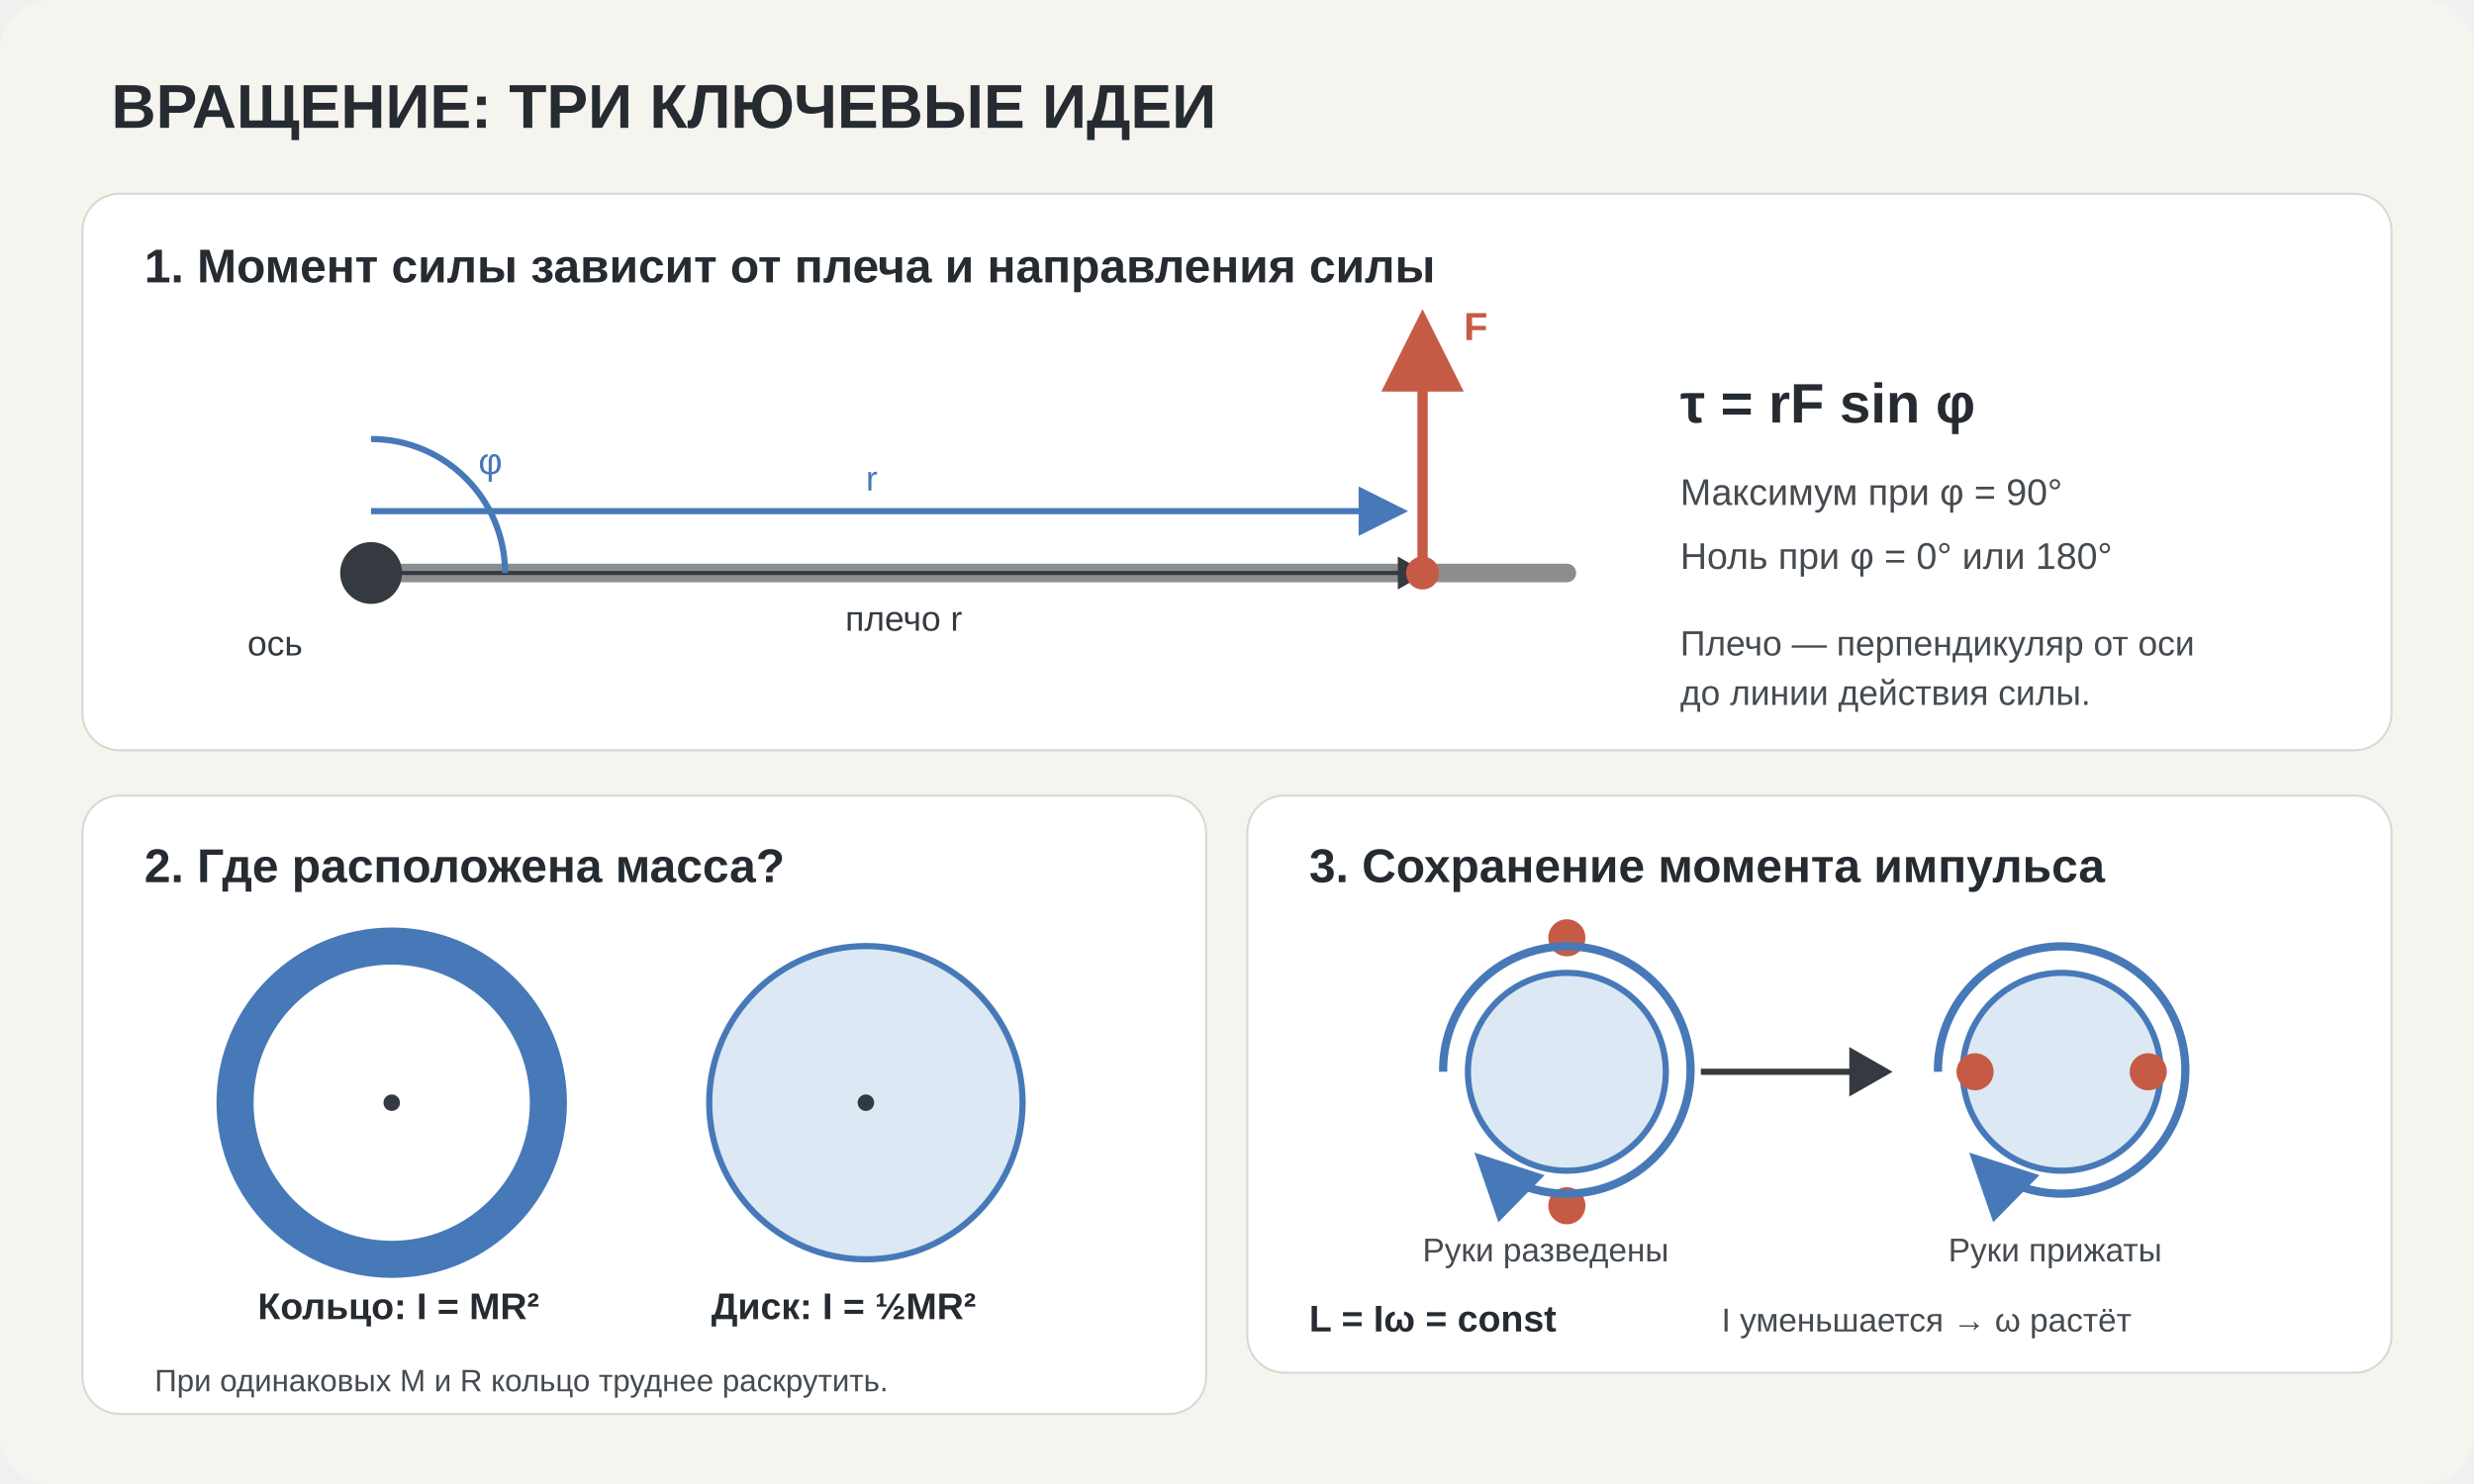
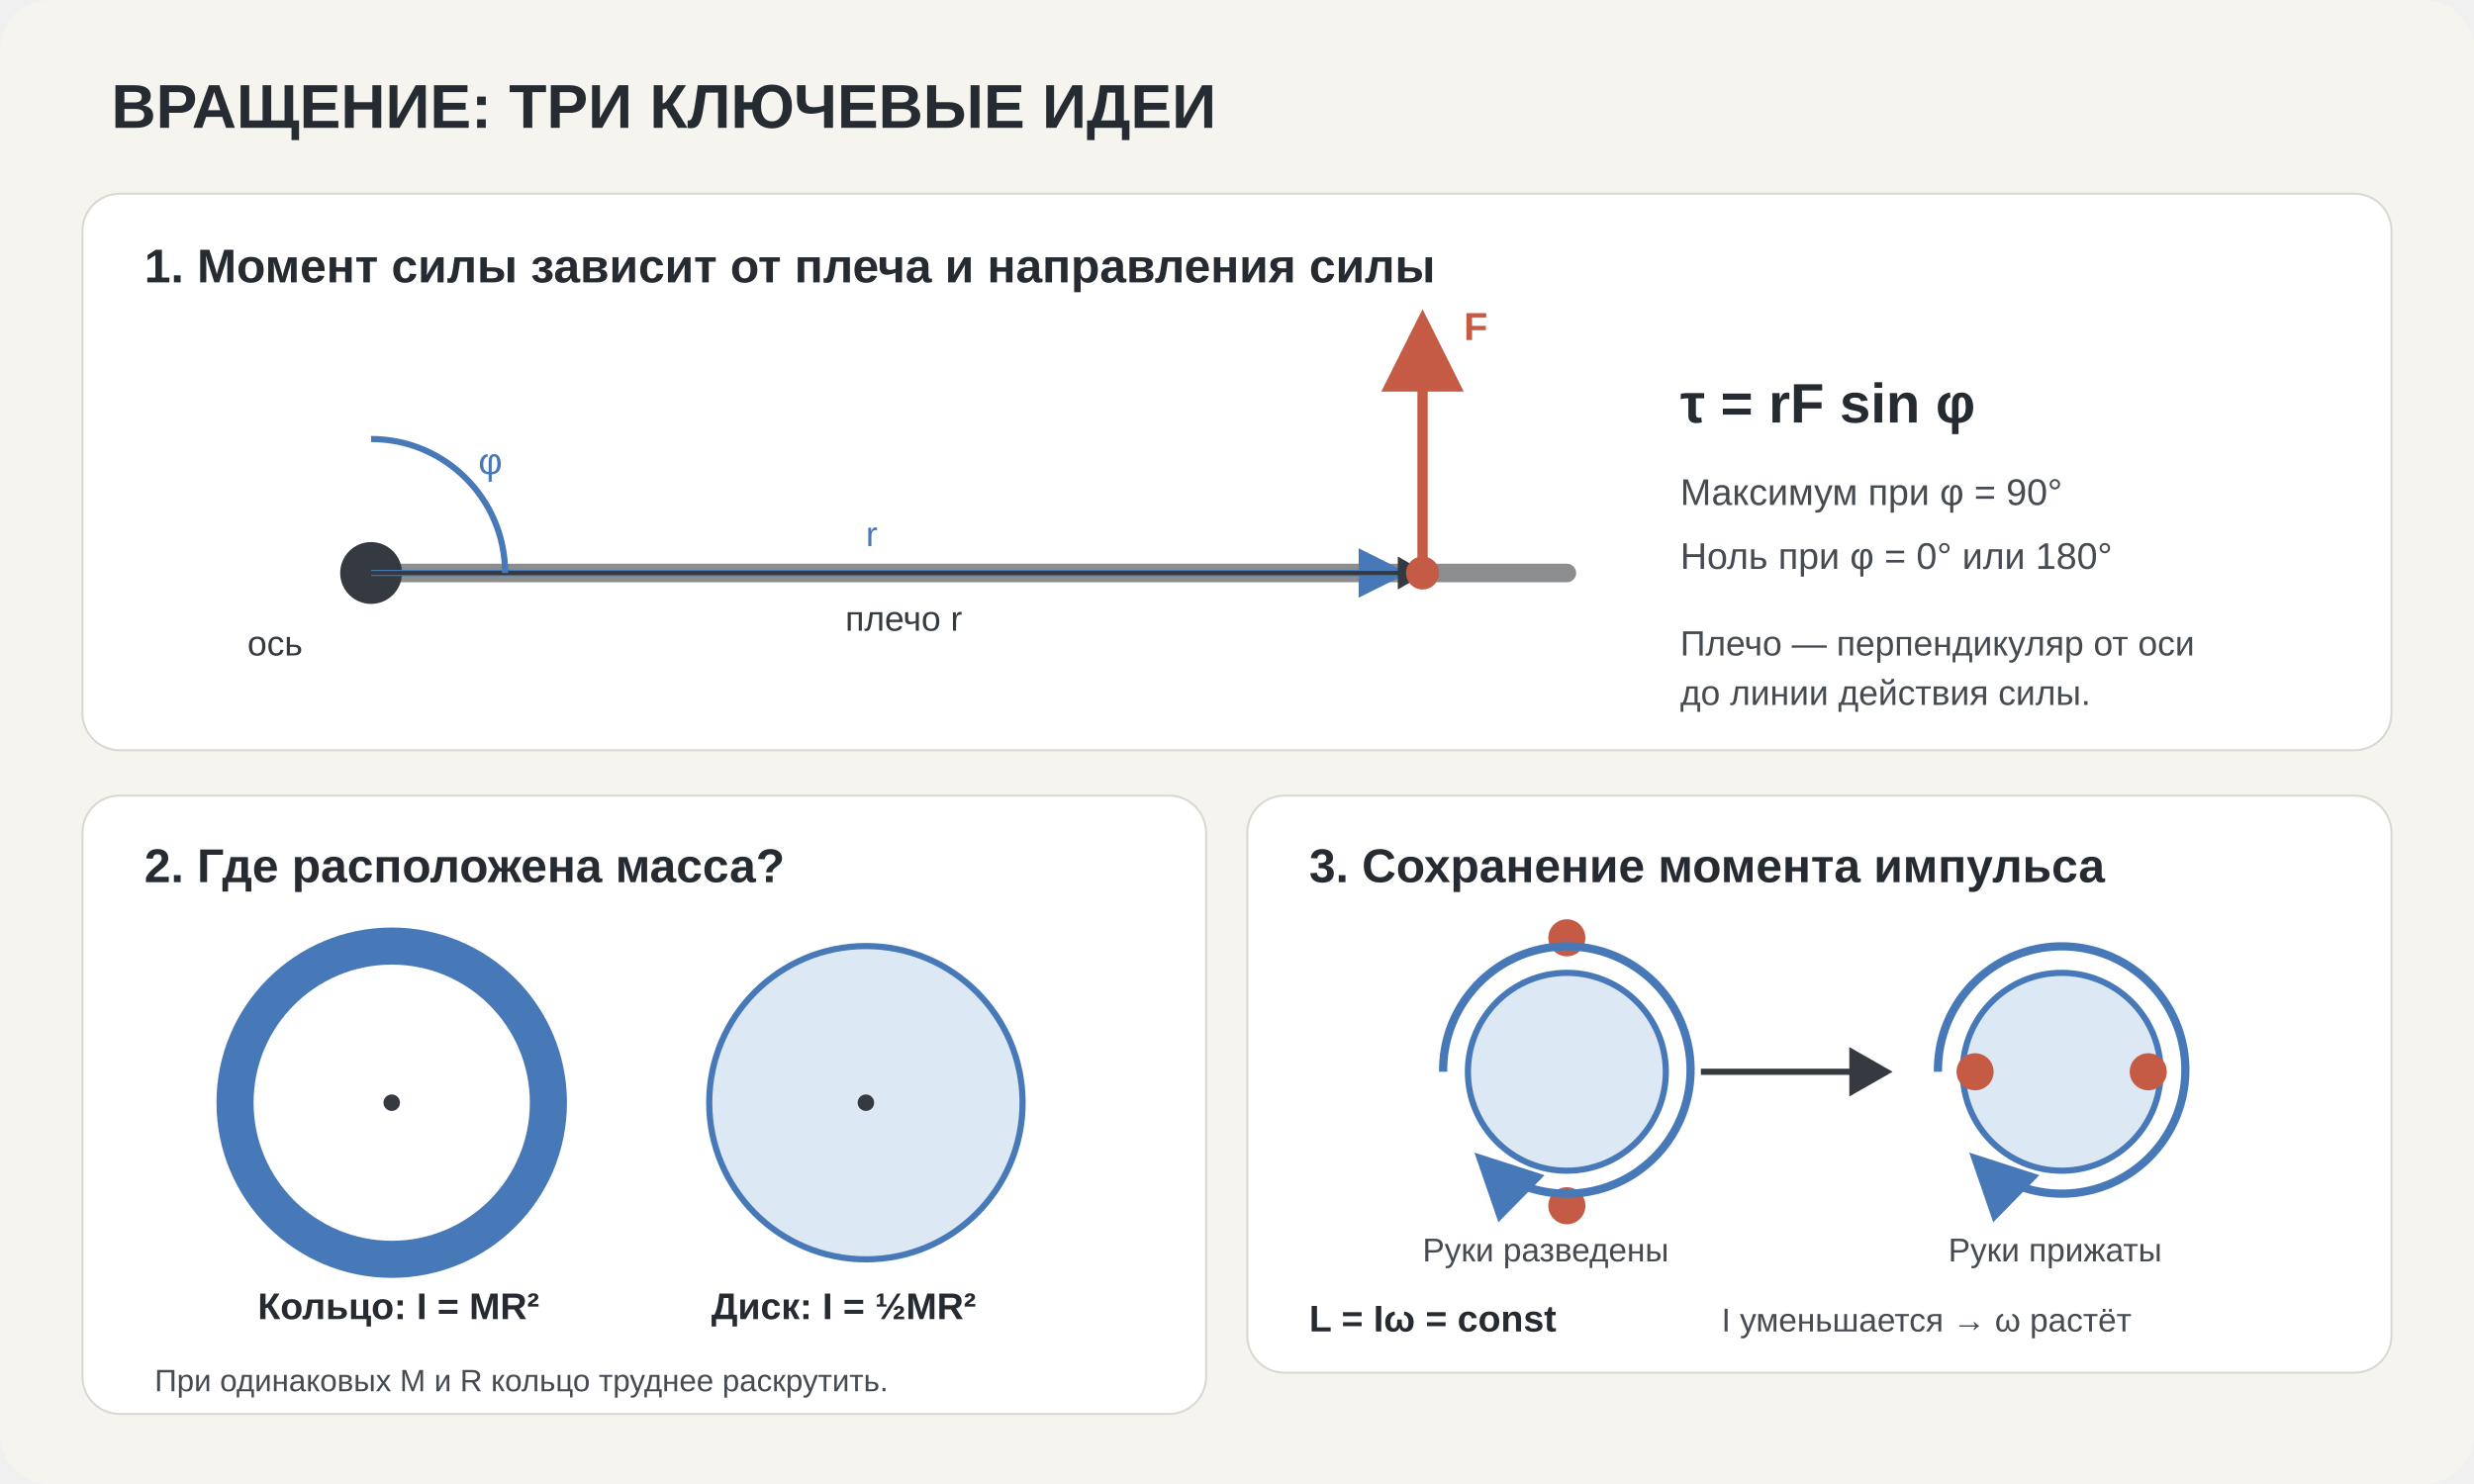
<svg xmlns="http://www.w3.org/2000/svg" width="1200" height="720" viewBox="0 0 1200 720" role="img" aria-labelledby="t d">
  <defs>
    <marker id="red" markerWidth="9" markerHeight="9" refX="7" refY="4" orient="auto">
      <path d="M0 0L8 4L0 8Z" fill="#c65b45" />
    </marker>
    <marker id="blue" markerWidth="9" markerHeight="9" refX="7" refY="4" orient="auto">
      <path d="M0 0L8 4L0 8Z" fill="#4779b8" />
    </marker>
    <marker id="dark" markerWidth="8" markerHeight="8" refX="6" refY="4" orient="auto">
      <path d="M0 0L7 4L0 8Z" fill="#343a40" />
    </marker>
  </defs>
  <rect width="1200" height="720" rx="24" fill="#f5f4ef" />
  <text x="54" y="62" font-family="Arial,sans-serif" font-size="30" font-weight="700" fill="#252b31">ВРАЩЕНИЕ: ТРИ КЛЮЧЕВЫЕ ИДЕИ</text>
  <g font-family="Arial,sans-serif">
    <rect x="40" y="94" width="1120" height="270" rx="18" fill="#fff" stroke="#d9d8d1" />
    <text x="70" y="137" font-size="23" font-weight="700" fill="#252b31">1. Момент силы зависит от плеча и направления силы</text>
    <line x1="180" y1="278" x2="760" y2="278" stroke="#8b8d8e" stroke-width="9" stroke-linecap="round" />
    <circle cx="180" cy="278" r="15" fill="#343a40" />
    <text x="120" y="318" font-size="17" fill="#343a40">ось</text>
-     <line x1="180" y1="248" x2="680" y2="248" stroke="#4779b8" stroke-width="3" marker-end="url(#blue)" />
-     <text x="420" y="238" font-size="17" fill="#4779b8">r</text>
+     <line x1="180" y1="278" x2="680" y2="278" stroke="#4779b8" stroke-width="3" marker-end="url(#blue)" />
+     <text x="420" y="265" font-size="17" fill="#4779b8">r</text>
    <line x1="180" y1="278" x2="690" y2="278" stroke="#343a40" stroke-width="2" marker-end="url(#dark)" />
    <text x="410" y="306" font-size="17" fill="#343a40">плечо r</text>
    <circle cx="690" cy="278" r="8" fill="#c65b45" />
    <line x1="690" y1="278" x2="690" y2="155" stroke="#c65b45" stroke-width="5" marker-end="url(#red)" />
    <text x="710" y="165" font-size="19" font-weight="700" fill="#c65b45">F</text>
    <path d="M245 278 A65 65 0 0 0 180 213" fill="none" stroke="#4779b8" stroke-width="3" />
    <text x="232" y="230" font-size="18" fill="#4779b8">φ</text>
    <text x="815" y="205" font-size="27" font-weight="700" fill="#252b31">τ = rF sin φ</text>
    <text x="815" y="245" font-size="18" fill="#454b50">Максимум при φ = 90°</text>
    <text x="815" y="276" font-size="18" fill="#454b50">Ноль при φ = 0° или 180°</text>
    <text x="815" y="318" font-size="17" fill="#454b50">Плечо — перпендикуляр от оси</text>
    <text x="815" y="342" font-size="17" fill="#454b50">до линии действия силы.</text>
    <rect x="40" y="386" width="545" height="300" rx="18" fill="#fff" stroke="#d9d8d1" />
    <text x="70" y="428" font-size="23" font-weight="700" fill="#252b31">2. Где расположена масса?</text>
    <circle cx="190" cy="535" r="76" fill="none" stroke="#4779b8" stroke-width="18" />
    <circle cx="190" cy="535" r="4" fill="#343a40" />
    <circle cx="420" cy="535" r="76" fill="#dce8f3" stroke="#4779b8" stroke-width="3" />
    <circle cx="420" cy="535" r="4" fill="#343a40" />
    <text x="125" y="640" font-size="18" font-weight="700" fill="#252b31">Кольцо: I = MR²</text>
    <text x="345" y="640" font-size="18" font-weight="700" fill="#252b31">Диск: I = ½MR²</text>
    <text x="75" y="675" font-size="15" fill="#454b50">При одинаковых M и R кольцо труднее раскрутить.</text>
    <rect x="605" y="386" width="555" height="280" rx="18" fill="#fff" stroke="#d9d8d1" />
    <text x="635" y="428" font-size="23" font-weight="700" fill="#252b31">3. Сохранение момента импульса</text>
    <circle cx="760" cy="520" r="48" fill="#dce8f3" stroke="#4779b8" stroke-width="3" />
    <circle cx="760" cy="455" r="9" fill="#c65b45" />
    <circle cx="760" cy="585" r="9" fill="#c65b45" />
    <path d="M700 520 A60 60 0 1 1 718 562" fill="none" stroke="#4779b8" stroke-width="4" marker-end="url(#blue)" />
    <circle cx="1000" cy="520" r="48" fill="#dce8f3" stroke="#4779b8" stroke-width="3" />
    <circle cx="958" cy="520" r="9" fill="#c65b45" />
    <circle cx="1042" cy="520" r="9" fill="#c65b45" />
    <path d="M940 520 A60 60 0 1 1 958 562" fill="none" stroke="#4779b8" stroke-width="4" marker-end="url(#blue)" />
    <path d="M825 520 L915 520" stroke="#343a40" stroke-width="3" marker-end="url(#dark)" />
    <text x="690" y="612" font-size="16" fill="#454b50">Руки разведены</text>
    <text x="945" y="612" font-size="16" fill="#454b50">Руки прижаты</text>
    <text x="635" y="646" font-size="18" font-weight="700" fill="#252b31">L = Iω = const</text>
    <text x="835" y="646" font-size="16" fill="#454b50">I уменьшается → ω растёт</text>
  </g>
</svg>
